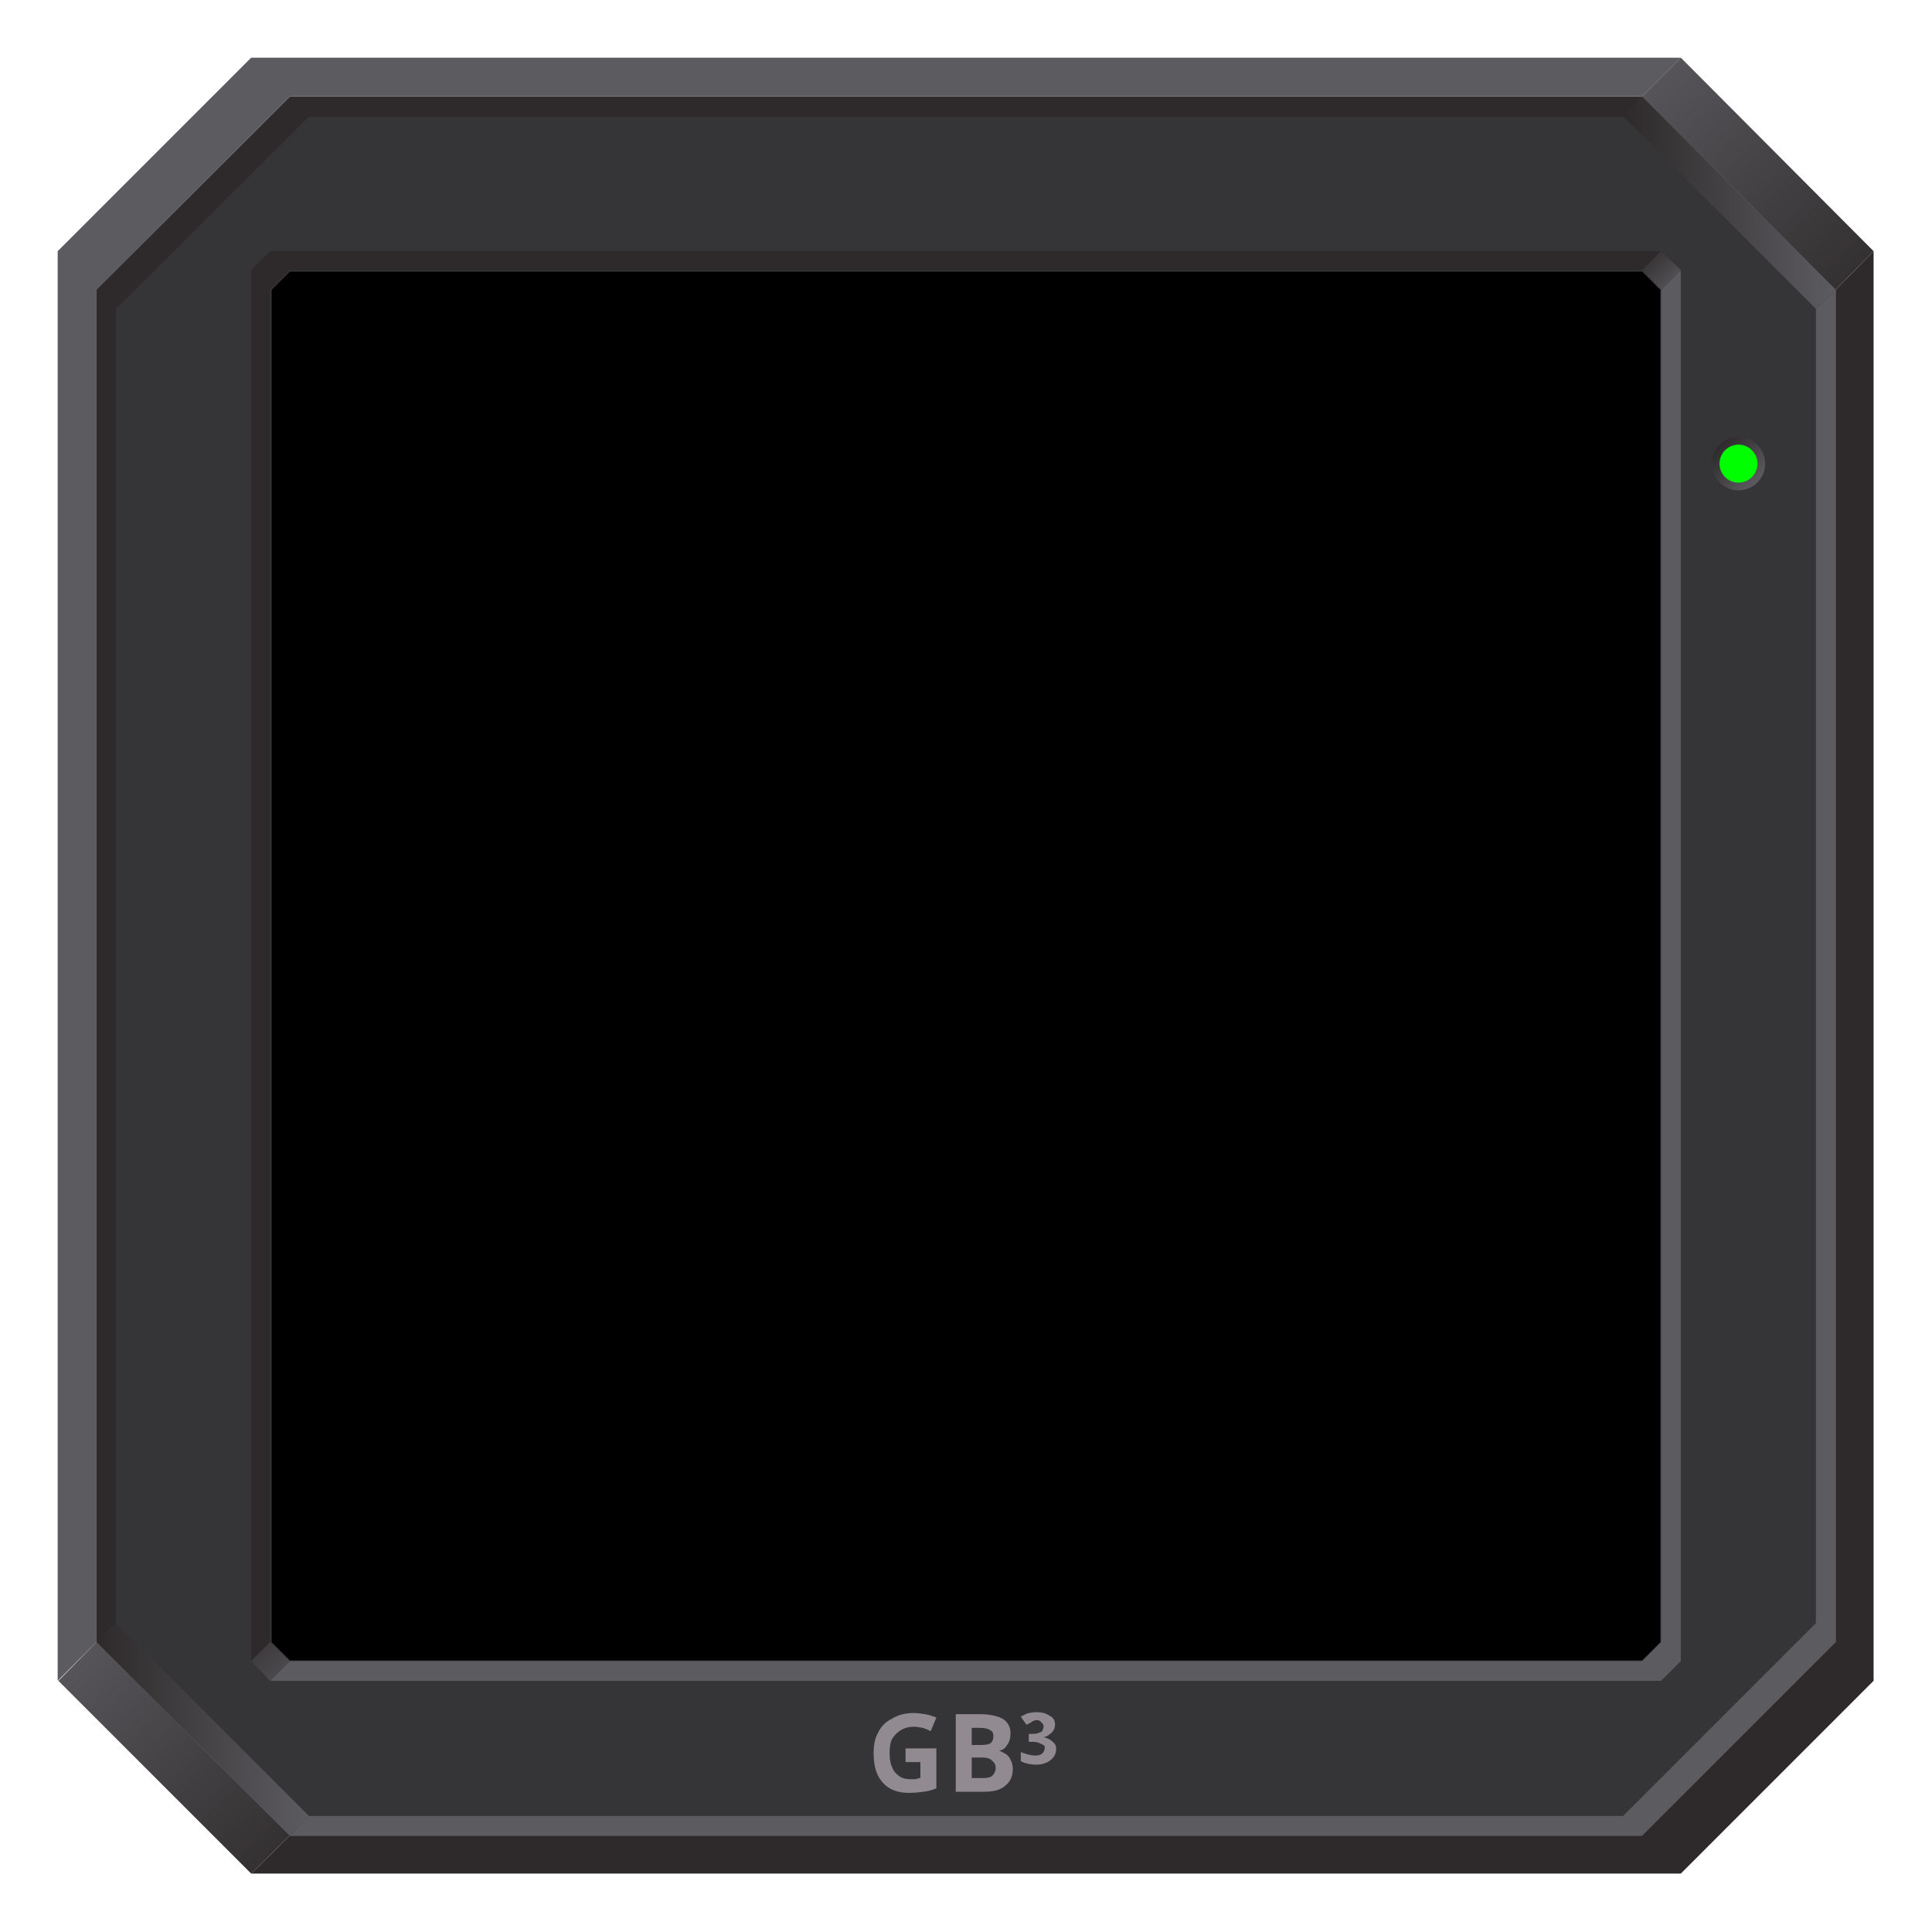
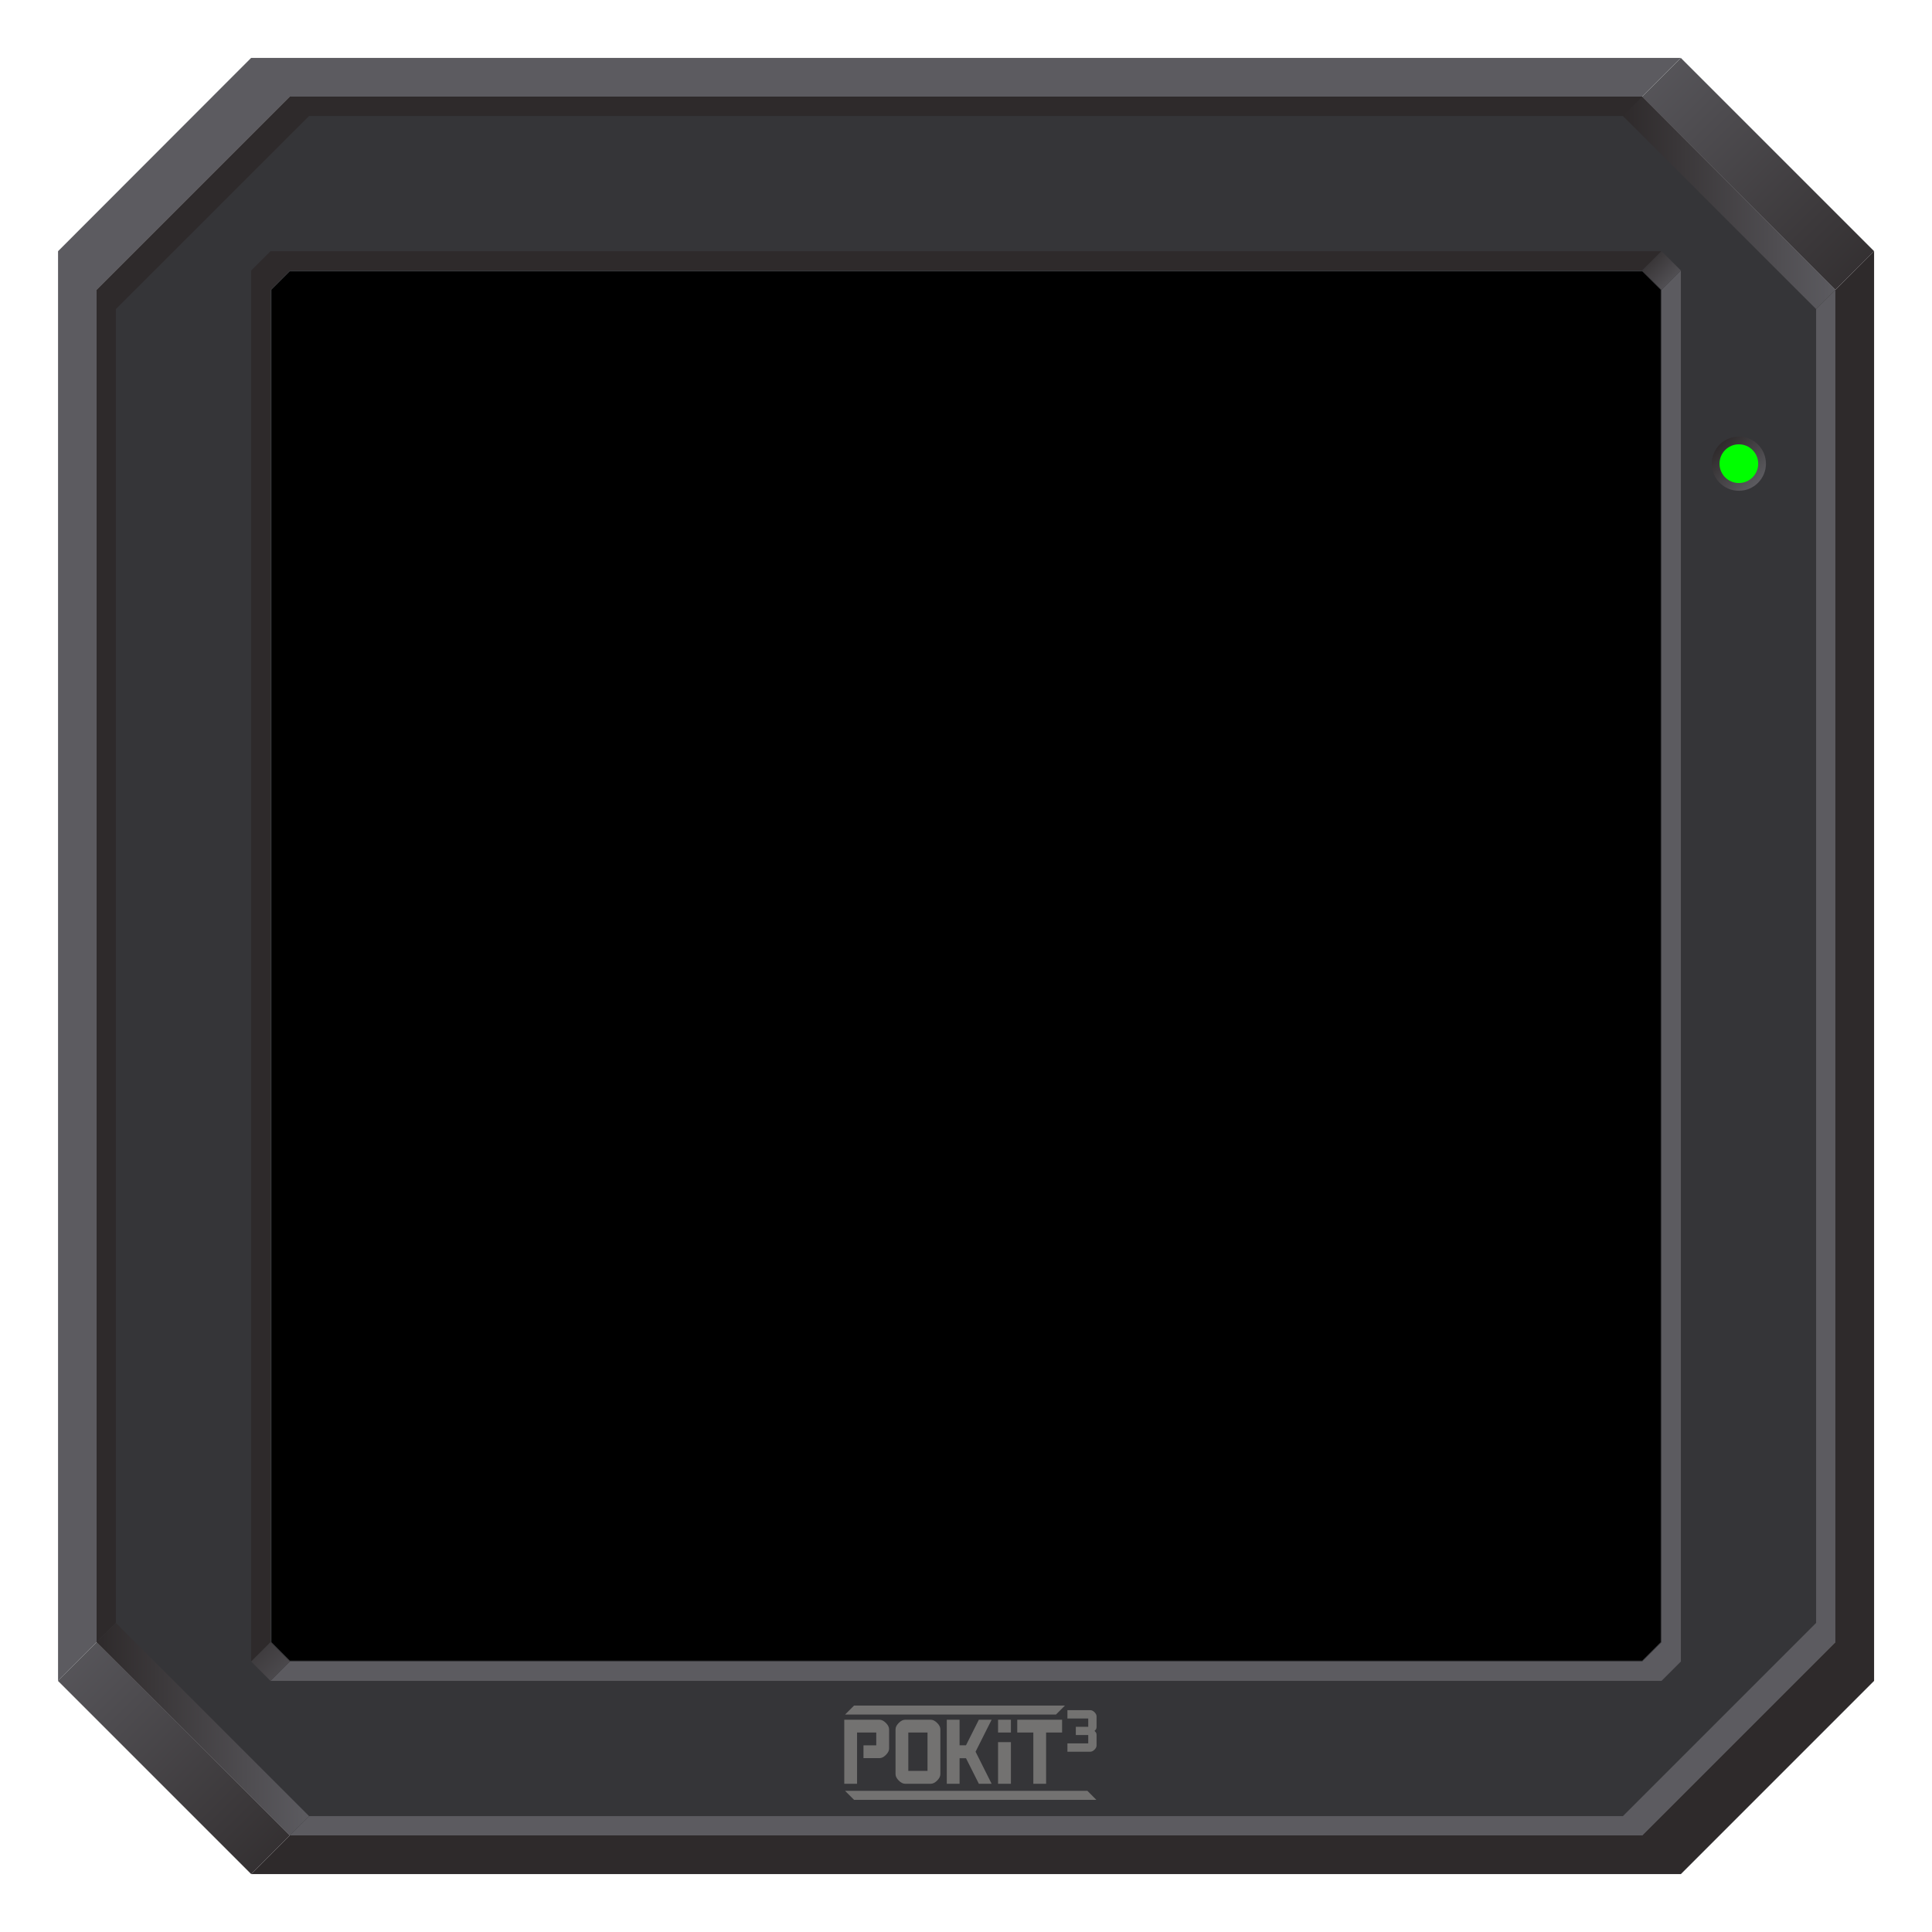
- <svg xmlns="http://www.w3.org/2000/svg" xmlns:xlink="http://www.w3.org/1999/xlink" width="100" height="100" viewBox="0 0 26.46 26.46">
+ <svg xmlns="http://www.w3.org/2000/svg" xmlns:xlink="http://www.w3.org/1999/xlink" width="100" height="100" viewBox="0 0 26.458 26.458">
  <defs>
    <linearGradient id="a">
      <stop offset="0" stop-color="#2e2a2b" />
      <stop offset="1" stop-color="#5c5b60" />
    </linearGradient>
-     <linearGradient id="h" x1="23.55" x2="24.08" y1="6.09" y2="6.61" gradientUnits="userSpaceOnUse" xlink:href="#a" />
-     <linearGradient id="d" x1="25.93" x2="22.23" y1="4.23" y2=".53" gradientUnits="userSpaceOnUse" xlink:href="#a" />
-     <linearGradient id="e" x1="22.23" x2="25.14" y1="2.78" y2="2.78" gradientUnits="userSpaceOnUse" xlink:href="#a" />
-     <linearGradient id="c" x1="1.32" x2="4.23" y1="23.68" y2="23.68" gradientUnits="userSpaceOnUse" xlink:href="#a" />
-     <linearGradient id="f" x1="22.49" x2="23.02" y1="3.44" y2="3.97" gradientUnits="userSpaceOnUse" xlink:href="#a" />
-     <linearGradient id="b" x1="4.23" x2=".53" y1="25.93" y2="22.23" gradientUnits="userSpaceOnUse" xlink:href="#a" />
-     <linearGradient id="g" x1="3.17" x2="4.23" y1="22.23" y2="23.28" gradientUnits="userSpaceOnUse" xlink:href="#a" />
+     <linearGradient id="h" x1="23.548" x2="24.077" y1="6.085" y2="6.615" gradientUnits="userSpaceOnUse" xlink:href="#a" />
+     <linearGradient id="d" x1="25.929" x2="22.225" y1="4.233" y2=".529" gradientUnits="userSpaceOnUse" xlink:href="#a" />
+     <linearGradient id="e" x1="22.225" x2="25.135" y1="2.778" y2="2.778" gradientUnits="userSpaceOnUse" xlink:href="#a" />
+     <linearGradient id="c" x1="1.323" x2="4.233" y1="23.68" y2="23.68" gradientUnits="userSpaceOnUse" xlink:href="#a" />
+     <linearGradient id="f" x1="22.49" x2="23.019" y1="3.44" y2="3.969" gradientUnits="userSpaceOnUse" xlink:href="#a" />
+     <linearGradient id="b" x1="4.233" x2=".529" y1="25.929" y2="22.225" gradientUnits="userSpaceOnUse" xlink:href="#a" />
+     <linearGradient id="g" x1="3.175" x2="4.233" y1="22.225" y2="23.283" gradientUnits="userSpaceOnUse" xlink:href="#a" />
  </defs>
-   <path fill="#353538" d="M3.97 25.14l-2.65-2.65V3.97l2.65-2.65h18.52l2.65 2.65v18.52l-2.65 2.65z" />
-   <text x="11.87" y="24.54" fill="#918a91" stroke-width=".04" font-family="sans-serif" font-size="1.49" font-weight="400" letter-spacing="0" style="line-height:1.25" word-spacing="0">
-     <tspan x="11.87" y="24.54" font-weight="700" style="-inkscape-font-specification:'sans-serif Bold'">GB<tspan baseline-shift="super" font-size="65%" style="-inkscape-font-specification:'sans-serif Bold'">3</tspan>
-     </tspan>
-   </text>
-   <path fill="#5c5b60" d="M1.32 22.49V3.97l2.65-2.65h18.52l.53-.53H3.44L.79 3.44v19.58l.27-.27z" />
-   <path fill="#2e2a2b" d="M1.59 22.23v-18L4.23 1.6H22.5v-.27H3.97L1.32 3.97v18.52z" />
-   <path fill="url(#b)" d="M.8 23.02l2.64 2.64.53-.52-2.65-2.65z" />
-   <path fill="url(#c)" d="M1.32 22.49l.27-.26 2.64 2.64-.26.27z" />
-   <path fill="#5c5b60" d="M3.97 25.14l.26-.27h18l2.64-2.64v-18l.27-.26v18.52l-2.65 2.65z" />
-   <path fill="#2e2a2b" d="M3.44 25.66h19.58l2.64-2.64V3.44l-.52.53v18.52l-2.65 2.65H3.97z" />
-   <path fill="url(#d)" d="M25.66 3.44L23.02.79l-.53.53 2.65 2.65z" />
-   <path fill="url(#e)" d="M25.14 3.97l-.27.26-2.64-2.64.26-.27z" />
-   <path fill="#2e2a2b" d="M3.7 22.49V3.97l.27-.27h18.52l.26-.26H3.7l-.26.26v19.05z" />
-   <path fill="#5c5b60" d="M3.97 22.75h18.52l.26-.26V3.97l.27-.27v19.05l-.27.27H3.7z" />
-   <path fill="url(#f)" d="M23.02 3.7l-.27-.26-.26.26.26.27z" />
-   <path fill="url(#g)" d="M3.44 22.75l.26.27.27-.27-.27-.26z" />
+   <path fill="#353538" d="M3.969 25.135L1.323 22.49V3.969l2.646-2.646h18.52l2.646 2.646v18.52l-2.645 2.646z" />
+   <text style="line-height:1.25;text-align:center" x="14.052" y="24.537" fill="#918a91" stroke-width=".037" font-family="sans-serif" font-size="1.488" font-weight="400" letter-spacing="0" text-anchor="middle" word-spacing="0" />
+   <g fill="#737271">
+     <g style="line-height:1.25;-inkscape-font-specification:Dyuthi" stroke="none" stroke-width="0" aria-label="POKiT3" font-family="Boxfont Round" font-size="89.164" font-weight="500" letter-spacing="0" word-spacing="0">
+       <path style="-inkscape-font-specification:'Boxfont Round Medium'" d="M11.562 23.551h.482q.044 0 .088.044t.044.088v.263q0 .043-.044.087t-.088.044h-.219v-.175H12v-.176h-.263v.702h-.175v-.877zM12.396 24.428q-.044 0-.088-.044t-.044-.088v-.307-.306q0-.044.044-.088t.088-.044h.35q.044 0 .088.044t.044.088v.613q0 .044-.044.088t-.088.044h-.35zm.043-.702v.526h.263v-.526h-.263zM13.141 23.551v.35h.088l.176-.35h.175l-.22.438.22.439h-.175l-.176-.35h-.088v.35h-.175v-.877h.175zM13.844 23.858v.57h-.176v-.57h.176zm-.176-.132v-.175h.176v.175h-.176zM14.545 23.551v.175h-.219v.702h-.175v-.702h-.22v-.175h.614z" />
+       <path style="-inkscape-font-specification:'Boxfont Round Medium'" d="M14.618 23.42h.314q.028 0 .057.028.028.029.028.057v.143q0 .028-.014.042l-.014.014.014.015q.014.014.014.042v.143q0 .028-.028.057-.029.028-.057.028h-.314v-.114h.285v-.114h-.17v-.113h.17v-.114h-.285v-.114z" baseline-shift="super" font-size="57.956" />
+     </g>
+     <path d="M11.573 23.48h2.888l.123-.123h-2.888zM11.573 24.525l.123.123h3.318l-.122-.123z" />
+   </g>
+   <path fill="#5c5b60" d="M1.323 22.49V3.969l2.646-2.646h18.52l.53-.53H3.439L.795 3.44v19.579l.264-.265z" />
+   <path fill="#2e2a2b" d="M1.587 22.225V4.233l2.646-2.645H22.49v-.265H3.969L1.323 3.969v18.52z" />
+   <path fill="url(#b)" d="M.794 23.019l2.646 2.646.529-.53-2.646-2.645z" />
+   <path fill="url(#c)" d="M1.323 22.49l.264-.265 2.646 2.646-.264.264z" />
+   <path fill="#5c5b60" d="M3.969 25.135l.264-.264h17.992l2.646-2.646V4.233l.264-.264v18.52l-2.645 2.646z" />
+   <path fill="#2e2a2b" d="M3.44 25.665h19.579l2.646-2.646V3.439l-.53.53v18.52l-2.645 2.646H3.969z" />
+   <path fill="url(#d)" d="M25.665 3.44L23.019.794l-.53.529 2.646 2.646z" />
+   <path fill="url(#e)" d="M25.135 3.969l-.264.264-2.646-2.645.265-.265z" />
+   <path fill="#2e2a2b" d="M3.704 22.49V3.969l.265-.265h18.52l.265-.264H3.704l-.264.264v19.05z" />
+   <path fill="#5c5b60" d="M3.969 22.754h18.52l.265-.264V3.969l.265-.265v19.05l-.265.265H3.704z" />
+   <path fill="url(#f)" d="M23.019 3.704l-.265-.264-.264.264.264.265z" />
+   <path fill="url(#g)" d="M3.44 22.754l.264.265.265-.265-.265-.264z" />
  <g>
-     <circle cx="23.81" cy="6.35" r=".26" fill="#0f0" stroke="url(#h)" stroke-dashoffset="19" stroke-linecap="square" stroke-linejoin="bevel" stroke-width=".21" paint-order="markers stroke fill" />
+     <circle cx="23.813" cy="6.35" r=".265" fill="#0f0" stroke="url(#h)" stroke-dashoffset="19" stroke-linecap="square" stroke-linejoin="bevel" stroke-width=".212" paint-order="markers stroke fill" />
  </g>
-   <g transform="translate(0 -270.54)">
-     <rect width="18.52" height="18.52" x="3.97" y="274.51" stroke="#000" stroke-dashoffset="5.03" stroke-linecap="square" stroke-linejoin="bevel" stroke-width=".5" paint-order="markers stroke fill" ry="0" />
+   <g transform="translate(0 -270.542)">
+     <rect width="18.521" height="18.521" x="3.969" y="274.51" stroke="#000" stroke-dashoffset="5.027" stroke-linecap="square" stroke-linejoin="bevel" stroke-width=".503" paint-order="markers stroke fill" ry="0" />
  </g>
</svg>
